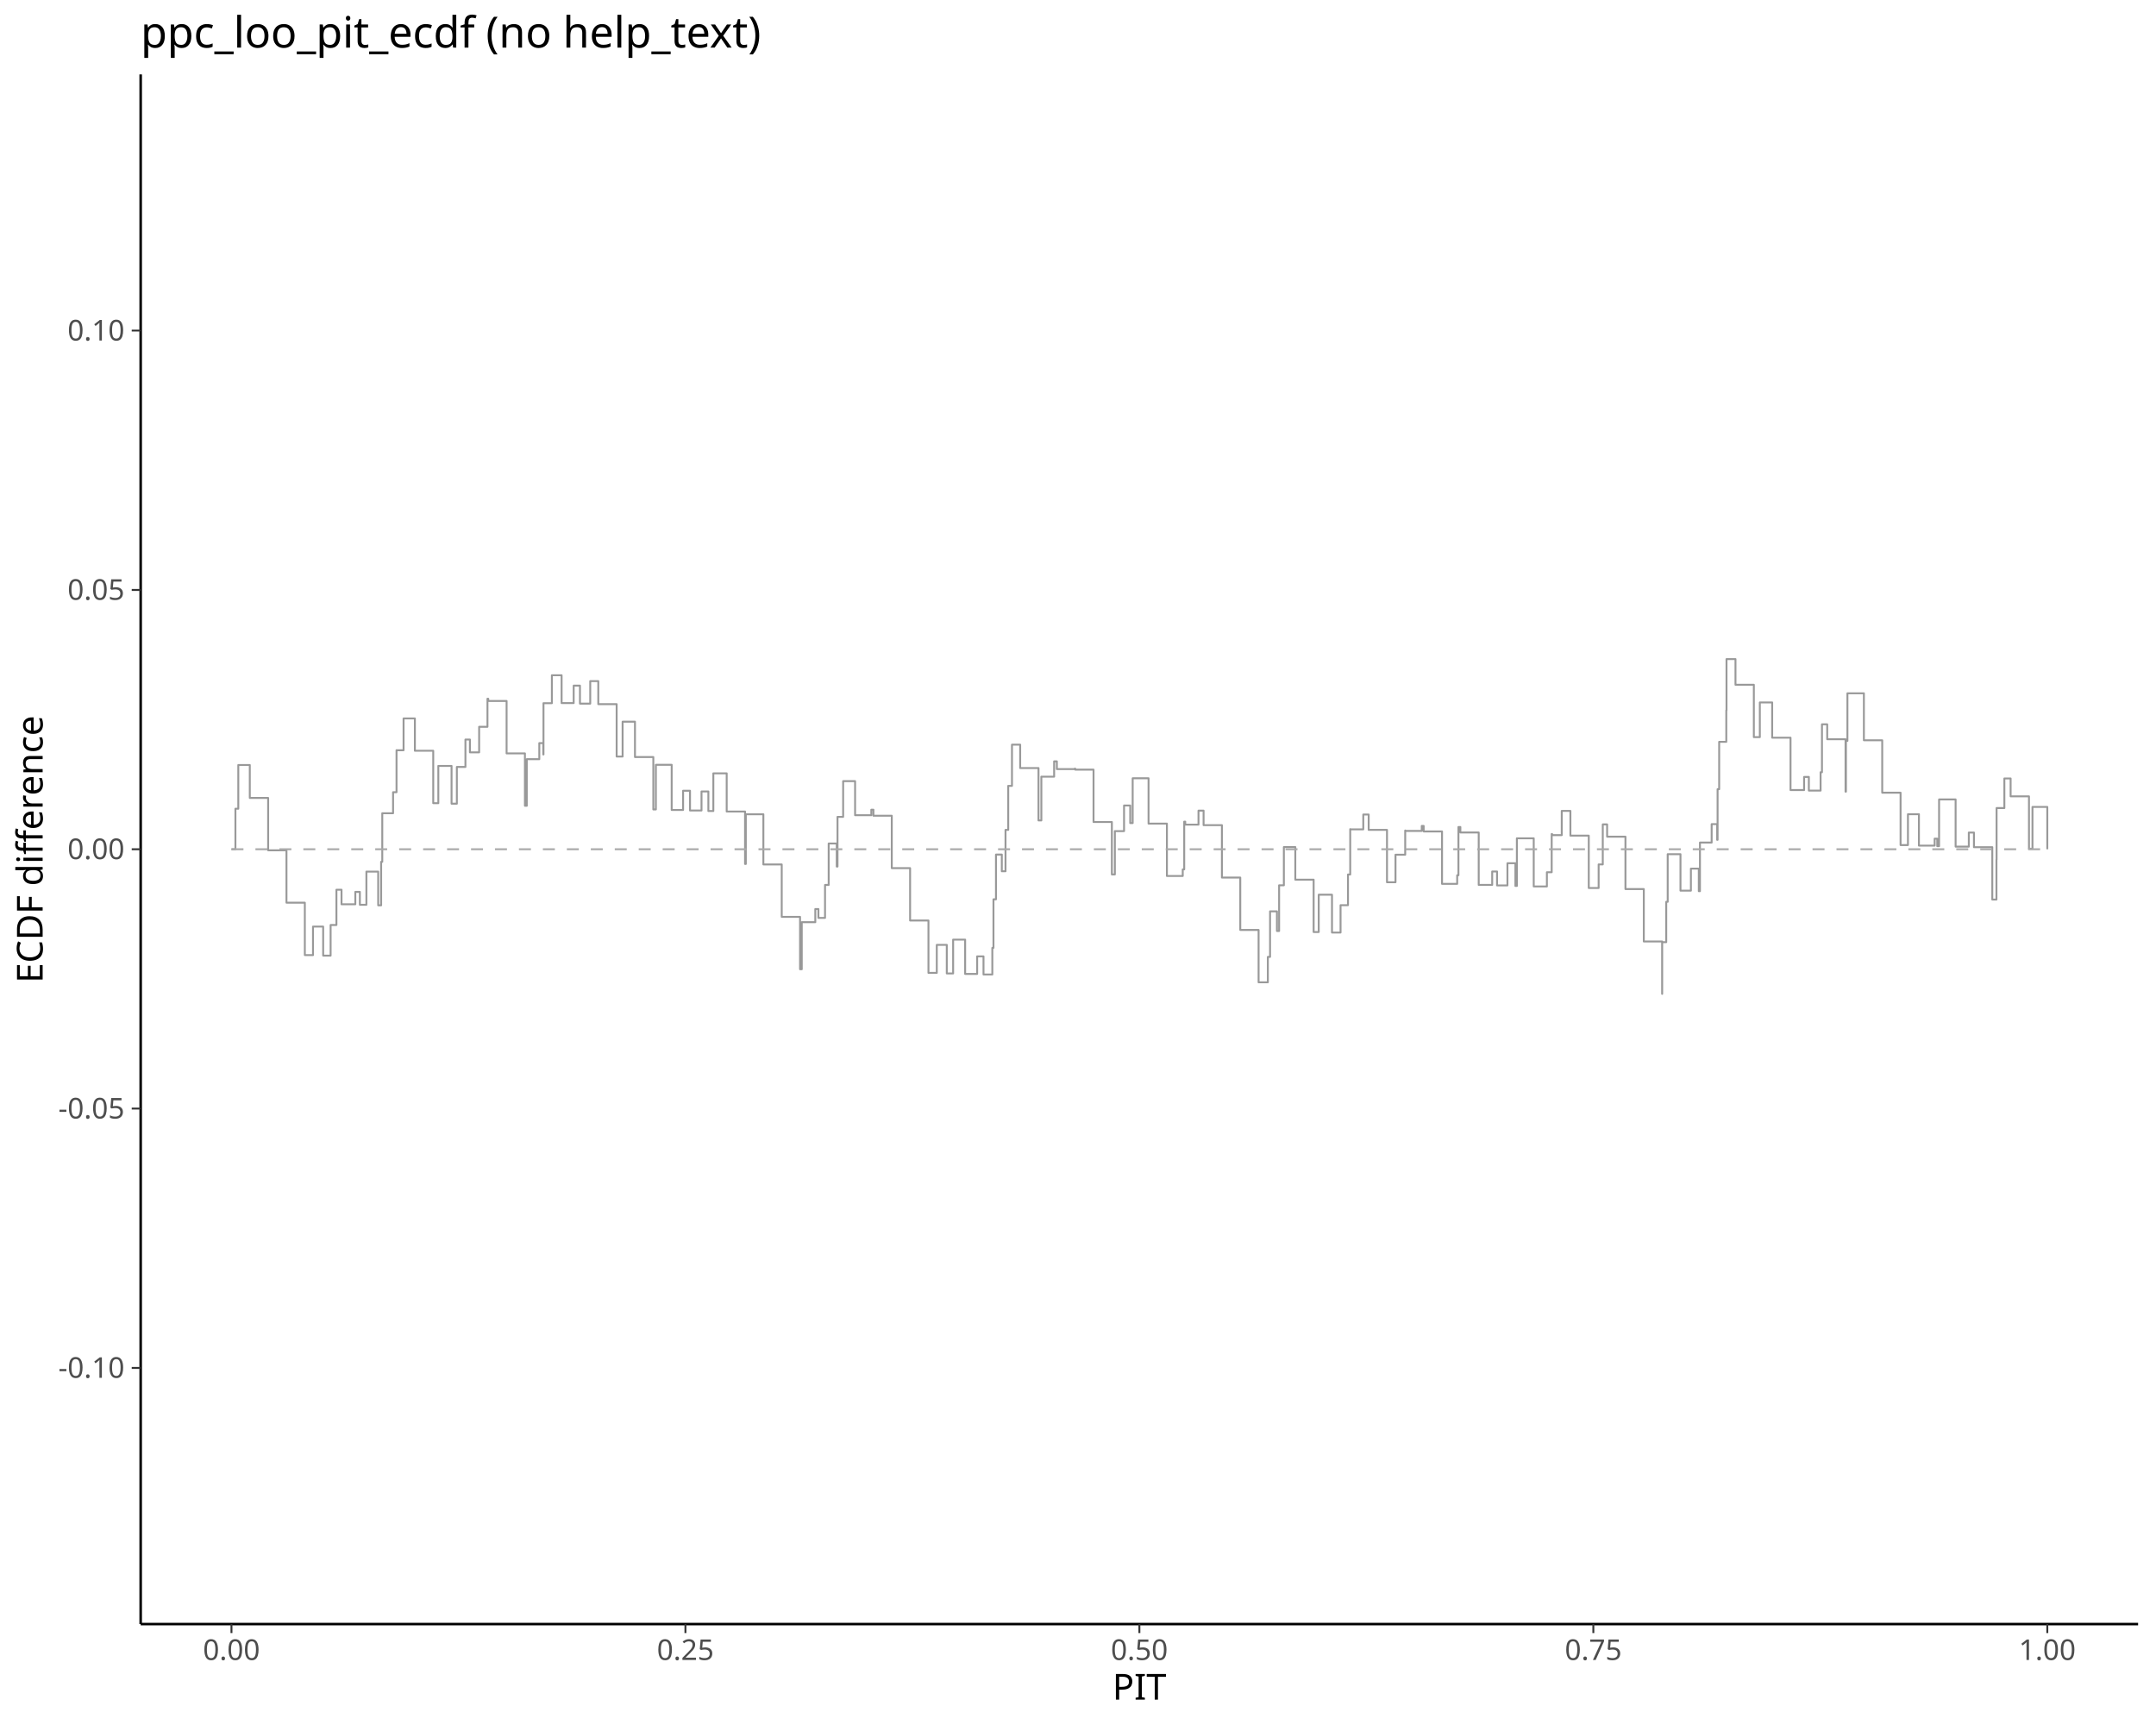
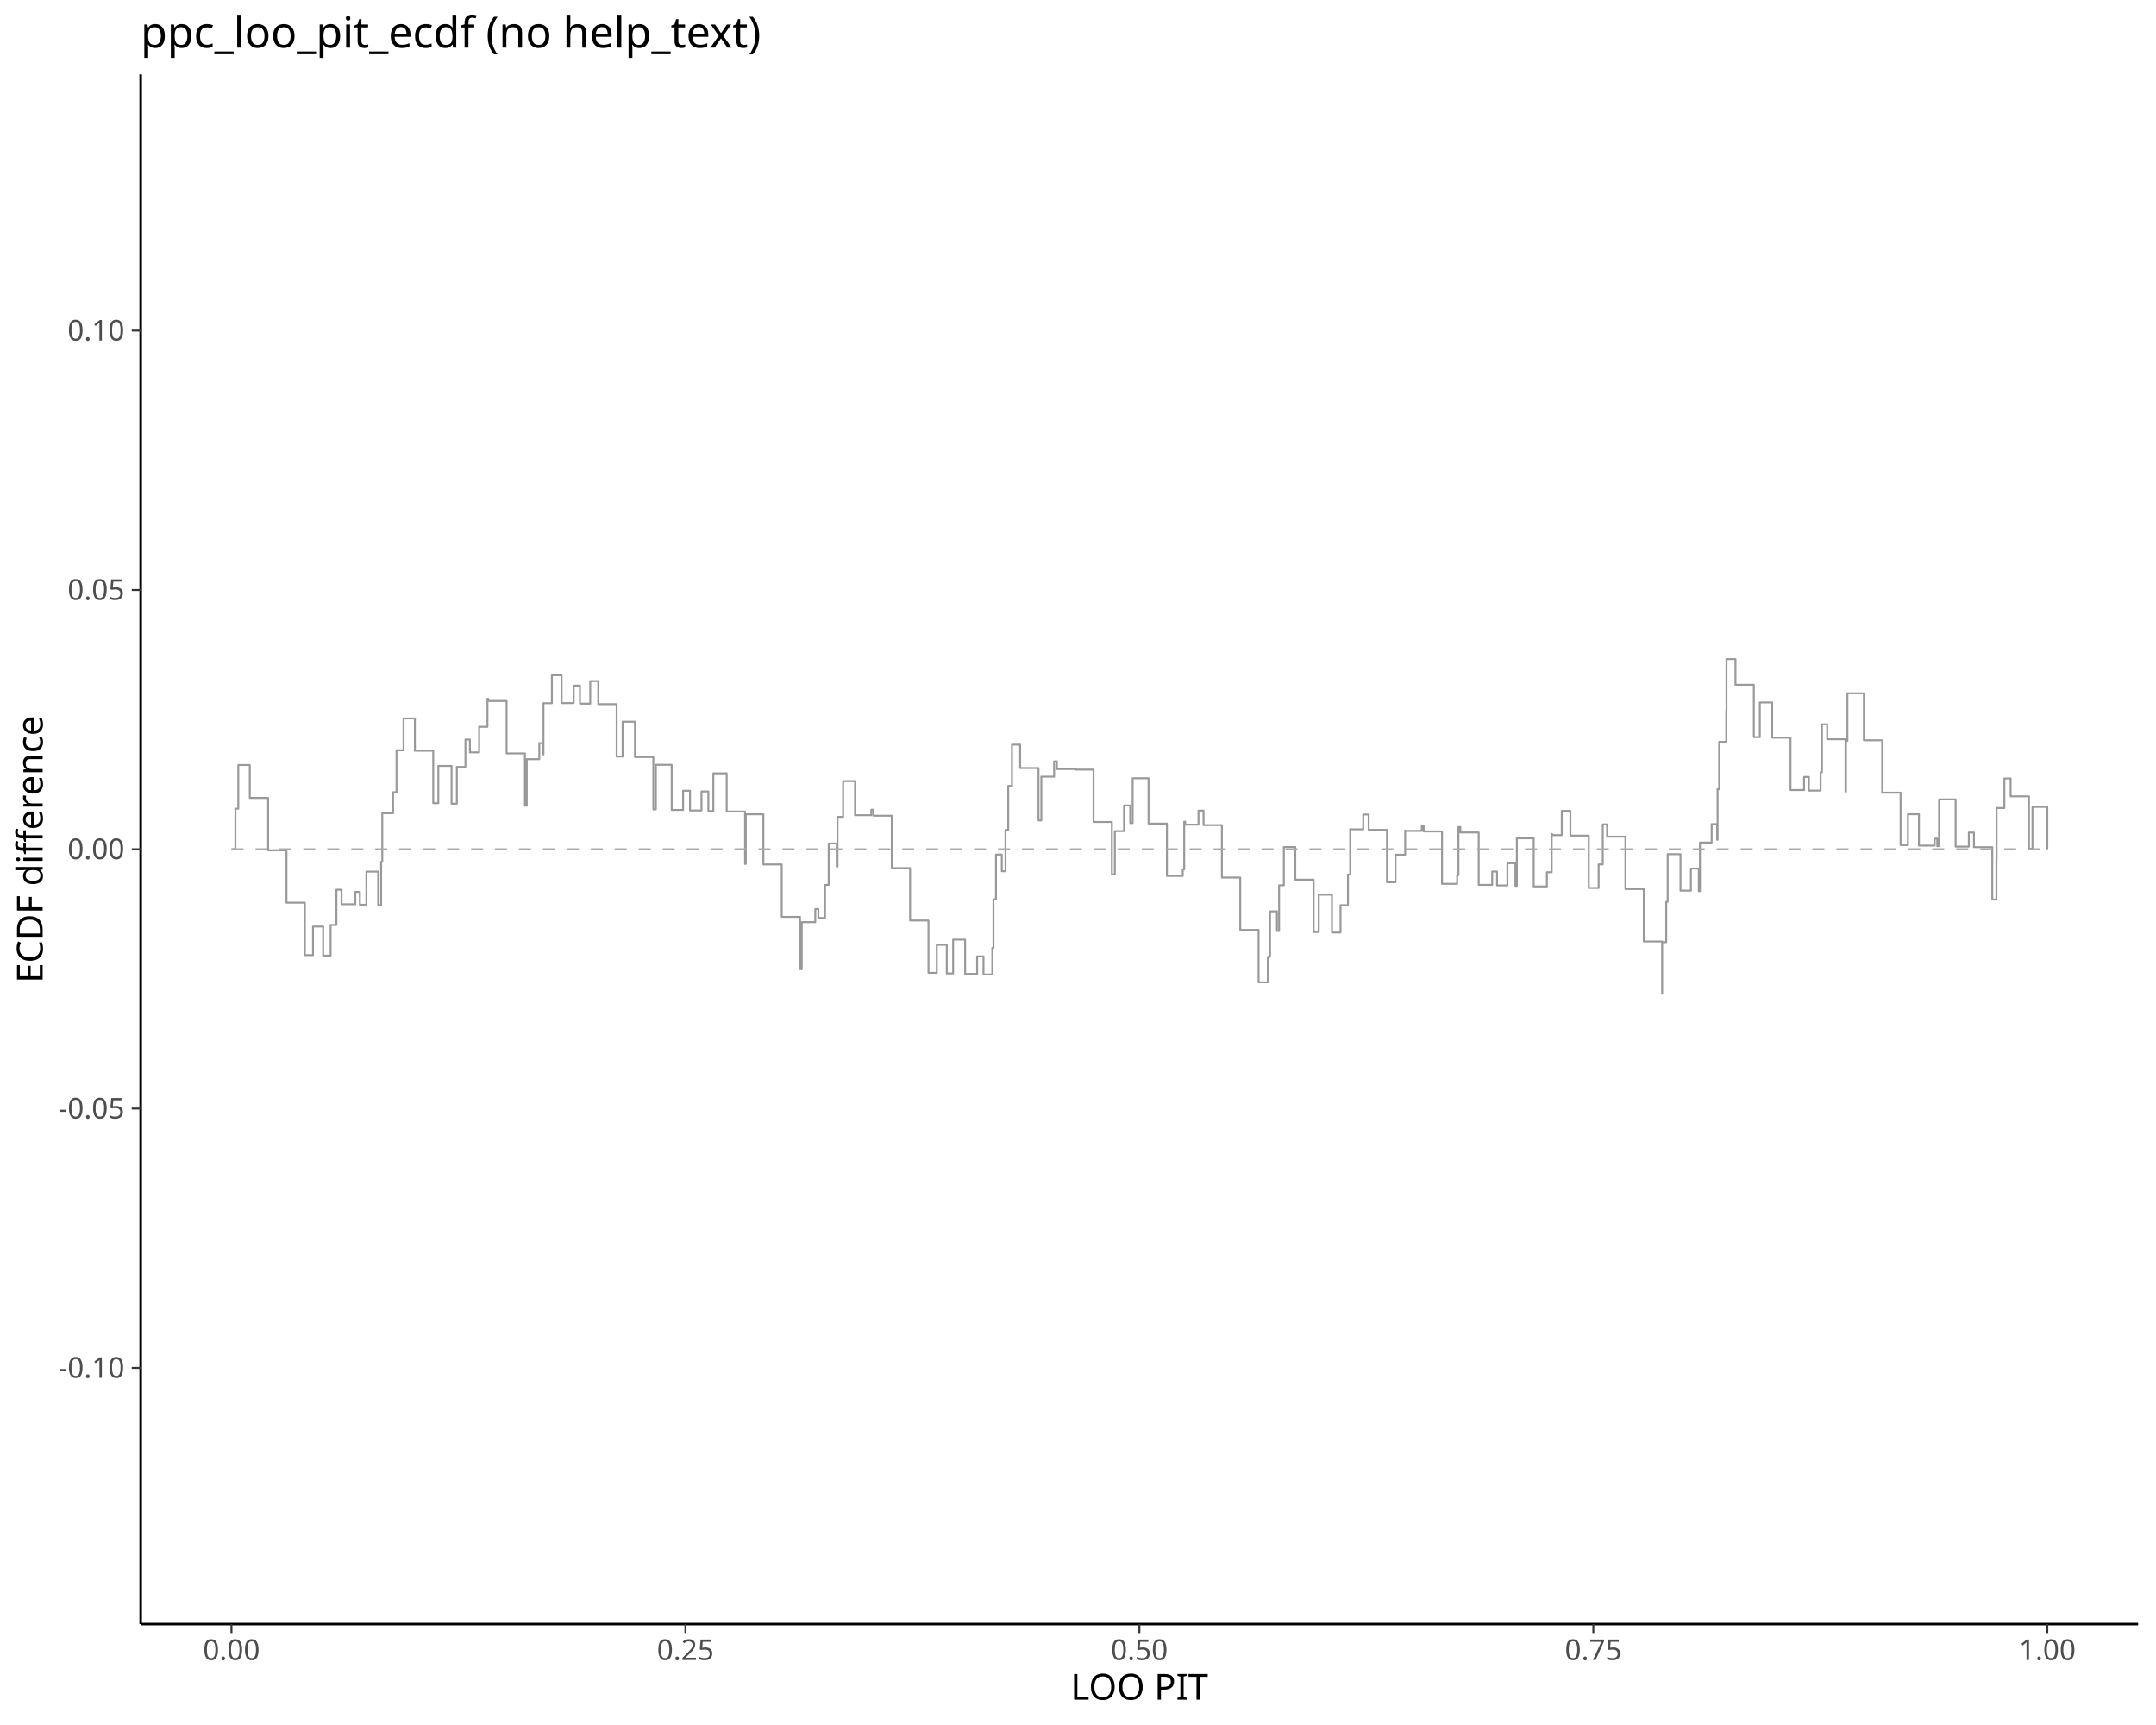
<svg xmlns="http://www.w3.org/2000/svg" class="svglite" data-engine-version="2.0" width="720.00pt" height="576.00pt" viewBox="0 0 720.00 576.00">
  <defs>
    <style type="text/css">
    .svglite line, .svglite polyline, .svglite polygon, .svglite path, .svglite rect, .svglite circle {
      fill: none;
      stroke: #000000;
      stroke-linecap: round;
      stroke-linejoin: round;
      stroke-miterlimit: 10.00;
    }
  </style>
  </defs>
  <rect width="100%" height="100%" style="stroke: none; fill: #FFFFFF;" />
  <defs>
    <clipPath id="cpMC4wMHw3MjAuMDB8MC4wMHw1NzYuMDA=">
      <rect x="0.00" y="0.00" width="720.00" height="576.00" />
    </clipPath>
  </defs>
  <g clip-path="url(#cpMC4wMHw3MjAuMDB8MC4wMHw1NzYuMDA=)">
</g>
  <defs>
    <clipPath id="cpNDYuOTh8NzE0LjAyfDI0Ljg1fDU0Mi4zMA==">
      <rect x="46.98" y="24.85" width="667.04" height="517.45" />
    </clipPath>
  </defs>
  <g clip-path="url(#cpNDYuOTh8NzE0LjAyfDI0Ljg1fDU0Mi4zMA==)">
    <polyline points="77.30,283.58 78.62,283.58 78.62,270.04 79.58,270.04 79.58,255.45 83.42,255.45 83.42,266.44 89.55,266.44 89.55,283.93 95.67,283.93 95.67,301.42 101.80,301.42 101.80,318.92 104.53,318.92 104.53,309.40 107.92,309.40 107.92,319.09 110.41,319.09 110.41,308.87 112.35,308.87 112.35,297.09 114.05,297.09 114.05,301.95 118.66,301.95 118.66,297.81 120.18,297.81 120.18,302.12 122.36,302.12 122.36,291.04 126.30,291.04 126.30,302.30 127.28,302.30 127.28,287.77 127.66,287.77 127.66,271.55 131.27,271.55 131.27,264.53 132.42,264.53 132.42,250.50 132.43,250.50 132.43,250.52 134.77,250.52 134.77,239.90 138.55,239.90 138.55,250.69 144.68,250.69 144.68,268.19 146.38,268.19 146.38,255.75 150.80,255.75 150.80,268.36 152.57,268.36 152.57,256.09 155.43,256.09 155.43,246.94 156.93,246.94 156.93,251.22 160.01,251.22 160.01,242.69 162.79,242.69 162.79,233.32 163.05,233.32 163.05,234.07 169.18,234.07 169.18,251.57 175.30,251.57 175.30,269.06 175.92,269.06 175.92,253.50 180.10,253.50 180.10,248.13 181.43,248.13 181.43,251.92 181.50,251.92 181.50,234.80 184.30,234.80 184.30,225.48 187.55,225.48 187.55,234.77 191.58,234.77 191.58,228.94 193.68,228.94 193.68,234.95 197.11,234.95 197.11,227.43 199.80,227.43 199.80,235.12 205.93,235.12 205.93,252.62 207.92,252.62 207.92,240.98 212.05,240.98 212.05,252.79 218.18,252.79 218.18,270.28 219.03,270.28 219.03,255.38 224.31,255.38 224.31,270.46 228.12,270.46 228.12,264.04 230.43,264.04 230.43,270.63 234.27,270.63 234.27,264.28 236.56,264.28 236.56,270.81 238.22,270.81 238.22,258.23 242.68,258.23 242.68,270.98 248.81,270.98 248.81,288.48 249.07,288.48 249.07,271.90 254.93,271.90 254.93,288.65 261.06,288.65 261.06,306.15 267.18,306.15 267.18,323.64 267.75,323.64 267.75,307.93 272.27,307.93 272.27,303.54 273.31,303.54 273.31,306.50 275.52,306.50 275.52,295.49 276.74,295.49 276.74,281.66 279.43,281.66 279.43,289.35 279.69,289.35 279.69,272.76 281.57,272.76 281.57,260.83 285.56,260.83 285.56,272.21 290.98,272.21 290.98,270.37 291.68,270.37 291.68,272.38 297.81,272.38 297.81,289.88 303.93,289.88 303.93,307.37 310.06,307.37 310.06,324.86 312.84,324.86 312.84,315.50 316.18,315.50 316.18,325.04 318.30,325.04 318.30,313.76 322.31,313.76 322.31,325.21 326.32,325.21 326.32,319.34 328.44,319.34 328.44,325.39 331.39,325.39 331.39,316.50 331.77,316.50 331.77,300.29 332.61,300.29 332.61,285.35 334.56,285.35 334.56,290.93 335.79,290.93 335.79,277.11 336.70,277.11 336.70,262.41 337.95,262.41 337.95,248.65 340.69,248.65 340.69,256.46 346.81,256.46 346.81,273.96 347.76,273.96 347.76,259.34 352.03,259.34 352.03,254.23 352.94,254.23 352.94,256.81 358.94,256.81 358.94,256.65 359.06,256.65 359.06,256.99 365.19,256.99 365.19,274.48 371.31,274.48 371.31,291.98 372.31,291.98 372.31,277.52 375.38,277.52 375.38,268.96 377.44,268.96 377.44,274.83 378.26,274.83 378.26,259.87 383.56,259.87 383.56,275.01 389.69,275.01 389.69,292.50 394.98,292.50 394.98,290.30 395.47,290.30 395.47,274.36 395.81,274.36 395.81,275.36 400.24,275.36 400.24,270.68 401.94,270.68 401.94,275.53 408.06,275.53 408.06,293.03 414.19,293.03 414.19,310.52 420.31,310.52 420.31,328.01 423.40,328.01 423.40,319.52 424.14,319.52 424.14,304.31 426.44,304.31 426.44,310.87 427.16,310.87 427.16,295.61 428.75,295.61 428.75,282.84 432.57,282.84 432.57,293.73 438.69,293.73 438.69,311.22 440.39,311.22 440.39,298.75 444.82,298.75 444.82,311.39 447.68,311.39 447.68,302.25 450.16,302.25 450.16,292.01 450.91,292.01 450.91,276.86 450.94,276.86 450.94,276.93 455.27,276.93 455.27,271.98 457.07,271.98 457.07,277.11 463.19,277.11 463.19,294.60 466.03,294.60 466.03,285.40 469.27,285.40 469.27,277.32 469.32,277.32 469.32,277.46 474.80,277.46 474.80,275.79 475.44,275.79 475.44,277.63 481.57,277.63 481.57,295.13 486.63,295.13 486.63,292.26 487.05,292.26 487.05,276.15 487.69,276.15 487.69,277.98 493.82,277.98 493.82,295.48 498.32,295.48 498.32,291.00 499.94,291.00 499.94,295.65 503.41,295.65 503.41,288.24 506.07,288.24 506.07,295.83 506.56,295.83 506.56,279.92 512.19,279.92 512.19,296.00 516.59,296.00 516.59,291.25 518.19,291.25 518.19,278.49 518.32,278.49 518.32,278.86 521.55,278.86 521.55,270.77 524.44,270.77 524.44,279.03 530.57,279.03 530.57,296.52 533.87,296.52 533.87,288.64 535.25,288.64 535.25,275.27 536.70,275.27 536.70,279.38 542.82,279.38 542.82,296.87 548.95,296.87 548.95,314.37 555.07,314.37 555.07,331.86 555.09,331.86 555.09,314.60 556.44,314.60 556.44,301.13 556.93,301.13 556.93,285.22 561.20,285.22 561.20,297.40 564.68,297.40 564.68,290.04 567.32,290.04 567.32,297.57 567.70,297.57 567.70,281.34 571.61,281.34 571.61,275.19 573.45,275.19 573.45,280.43 573.59,280.43 573.59,263.52 574.12,263.52 574.12,247.71 576.50,247.71 576.50,237.20 576.57,237.20 576.57,220.08 579.57,220.08 579.57,228.65 585.70,228.65 585.70,246.14 587.70,246.14 587.70,234.55 591.82,234.55 591.82,246.32 597.95,246.32 597.95,263.81 602.48,263.81 602.48,259.43 604.07,259.43 604.07,263.99 607.99,263.99 607.99,257.86 608.45,257.86 608.45,241.85 610.20,241.85 610.20,246.84 616.32,246.84 616.32,264.34 616.46,264.34 616.46,247.39 616.95,247.39 616.95,231.50 622.45,231.50 622.45,247.19 628.57,247.19 628.57,264.69 634.70,264.69 634.70,282.18 637.16,282.18 637.16,271.88 640.83,271.88 640.83,282.36 646.08,282.36 646.08,280.04 646.95,280.04 646.95,282.53 647.56,282.53 647.56,266.94 653.08,266.94 653.08,282.70 657.49,282.70 657.49,278.00 659.20,278.00 659.20,282.88 665.33,282.88 665.33,300.37 666.72,300.37 666.72,287.03 666.76,287.03 666.76,269.82 669.36,269.82 669.36,259.94 671.45,259.94 671.45,265.91 677.58,265.91 677.58,283.40 678.75,283.40 678.75,269.44 683.70,269.44 683.70,283.58 " style="stroke-width: 0.64; stroke: #999999; stroke-linecap: butt;" />
    <line x1="77.30" y1="283.58" x2="683.70" y2="283.58" style="stroke-width: 0.64; stroke: #A9A9A9; stroke-dasharray: 4.00,4.00; stroke-linecap: butt;" />
  </g>
  <g clip-path="url(#cpMC4wMHw3MjAuMDB8MC4wMHw1NzYuMDA=)">
    <polyline points="46.98,542.30 46.98,24.85 " style="stroke-width: 0.85; stroke-linecap: butt;" />
    <text x="41.60" y="460.07" text-anchor="end" style="font-size: 9.60px; fill: #4D4D4D; font-family: sans;" textLength="21.88px" lengthAdjust="spacingAndGlyphs">-0.10</text>
    <text x="41.60" y="373.48" text-anchor="end" style="font-size: 9.60px; fill: #4D4D4D; font-family: sans;" textLength="21.88px" lengthAdjust="spacingAndGlyphs">-0.05</text>
    <text x="41.60" y="286.88" text-anchor="end" style="font-size: 9.60px; fill: #4D4D4D; font-family: sans;" textLength="18.69px" lengthAdjust="spacingAndGlyphs">0.00</text>
    <text x="41.60" y="200.29" text-anchor="end" style="font-size: 9.60px; fill: #4D4D4D; font-family: sans;" textLength="18.69px" lengthAdjust="spacingAndGlyphs">0.05</text>
    <text x="41.60" y="113.70" text-anchor="end" style="font-size: 9.60px; fill: #4D4D4D; font-family: sans;" textLength="18.69px" lengthAdjust="spacingAndGlyphs">0.10</text>
    <polyline points="43.99,456.77 46.98,456.77 " style="stroke-width: 0.64; stroke: #333333; stroke-linecap: butt;" />
    <polyline points="43.99,370.17 46.98,370.17 " style="stroke-width: 0.64; stroke: #333333; stroke-linecap: butt;" />
    <polyline points="43.99,283.58 46.98,283.58 " style="stroke-width: 0.64; stroke: #333333; stroke-linecap: butt;" />
    <polyline points="43.99,196.99 46.98,196.99 " style="stroke-width: 0.64; stroke: #333333; stroke-linecap: butt;" />
    <polyline points="43.99,110.39 46.98,110.39 " style="stroke-width: 0.64; stroke: #333333; stroke-linecap: butt;" />
    <polyline points="46.98,542.30 714.02,542.30 " style="stroke-width: 0.85; stroke-linecap: butt;" />
    <polyline points="77.30,545.29 77.30,542.30 " style="stroke-width: 0.64; stroke: #333333; stroke-linecap: butt;" />
    <polyline points="228.90,545.29 228.90,542.30 " style="stroke-width: 0.64; stroke: #333333; stroke-linecap: butt;" />
    <polyline points="380.50,545.29 380.50,542.30 " style="stroke-width: 0.64; stroke: #333333; stroke-linecap: butt;" />
    <polyline points="532.10,545.29 532.10,542.30 " style="stroke-width: 0.64; stroke: #333333; stroke-linecap: butt;" />
    <polyline points="683.70,545.29 683.70,542.30 " style="stroke-width: 0.64; stroke: #333333; stroke-linecap: butt;" />
    <text x="77.30" y="554.29" text-anchor="middle" style="font-size: 9.60px; fill: #4D4D4D; font-family: sans;" textLength="18.69px" lengthAdjust="spacingAndGlyphs">0.00</text>
    <text x="228.90" y="554.29" text-anchor="middle" style="font-size: 9.60px; fill: #4D4D4D; font-family: sans;" textLength="18.69px" lengthAdjust="spacingAndGlyphs">0.25</text>
    <text x="380.50" y="554.29" text-anchor="middle" style="font-size: 9.60px; fill: #4D4D4D; font-family: sans;" textLength="18.69px" lengthAdjust="spacingAndGlyphs">0.50</text>
    <text x="532.10" y="554.29" text-anchor="middle" style="font-size: 9.60px; fill: #4D4D4D; font-family: sans;" textLength="18.69px" lengthAdjust="spacingAndGlyphs">0.75</text>
    <text x="683.70" y="554.29" text-anchor="middle" style="font-size: 9.60px; fill: #4D4D4D; font-family: sans;" textLength="18.69px" lengthAdjust="spacingAndGlyphs">1.00</text>
-     <text x="380.50" y="567.53" text-anchor="middle" style="font-size: 12.00px; font-family: sans;" textLength="18.67px" lengthAdjust="spacingAndGlyphs">PIT</text>
+     <text x="380.50" y="567.53" text-anchor="middle" style="font-size: 12.00px; font-family: sans;" textLength="47.35px" lengthAdjust="spacingAndGlyphs">LOO PIT</text>
    <text transform="translate(14.24,283.58) rotate(-90)" text-anchor="middle" style="font-size: 12.00px; font-family: sans;" textLength="88.71px" lengthAdjust="spacingAndGlyphs">ECDF difference</text>
    <text x="46.98" y="15.89" style="font-size: 14.40px; font-family: sans;" textLength="200.96px" lengthAdjust="spacingAndGlyphs">ppc_loo_pit_ecdf (no help_text)</text>
  </g>
</svg>
